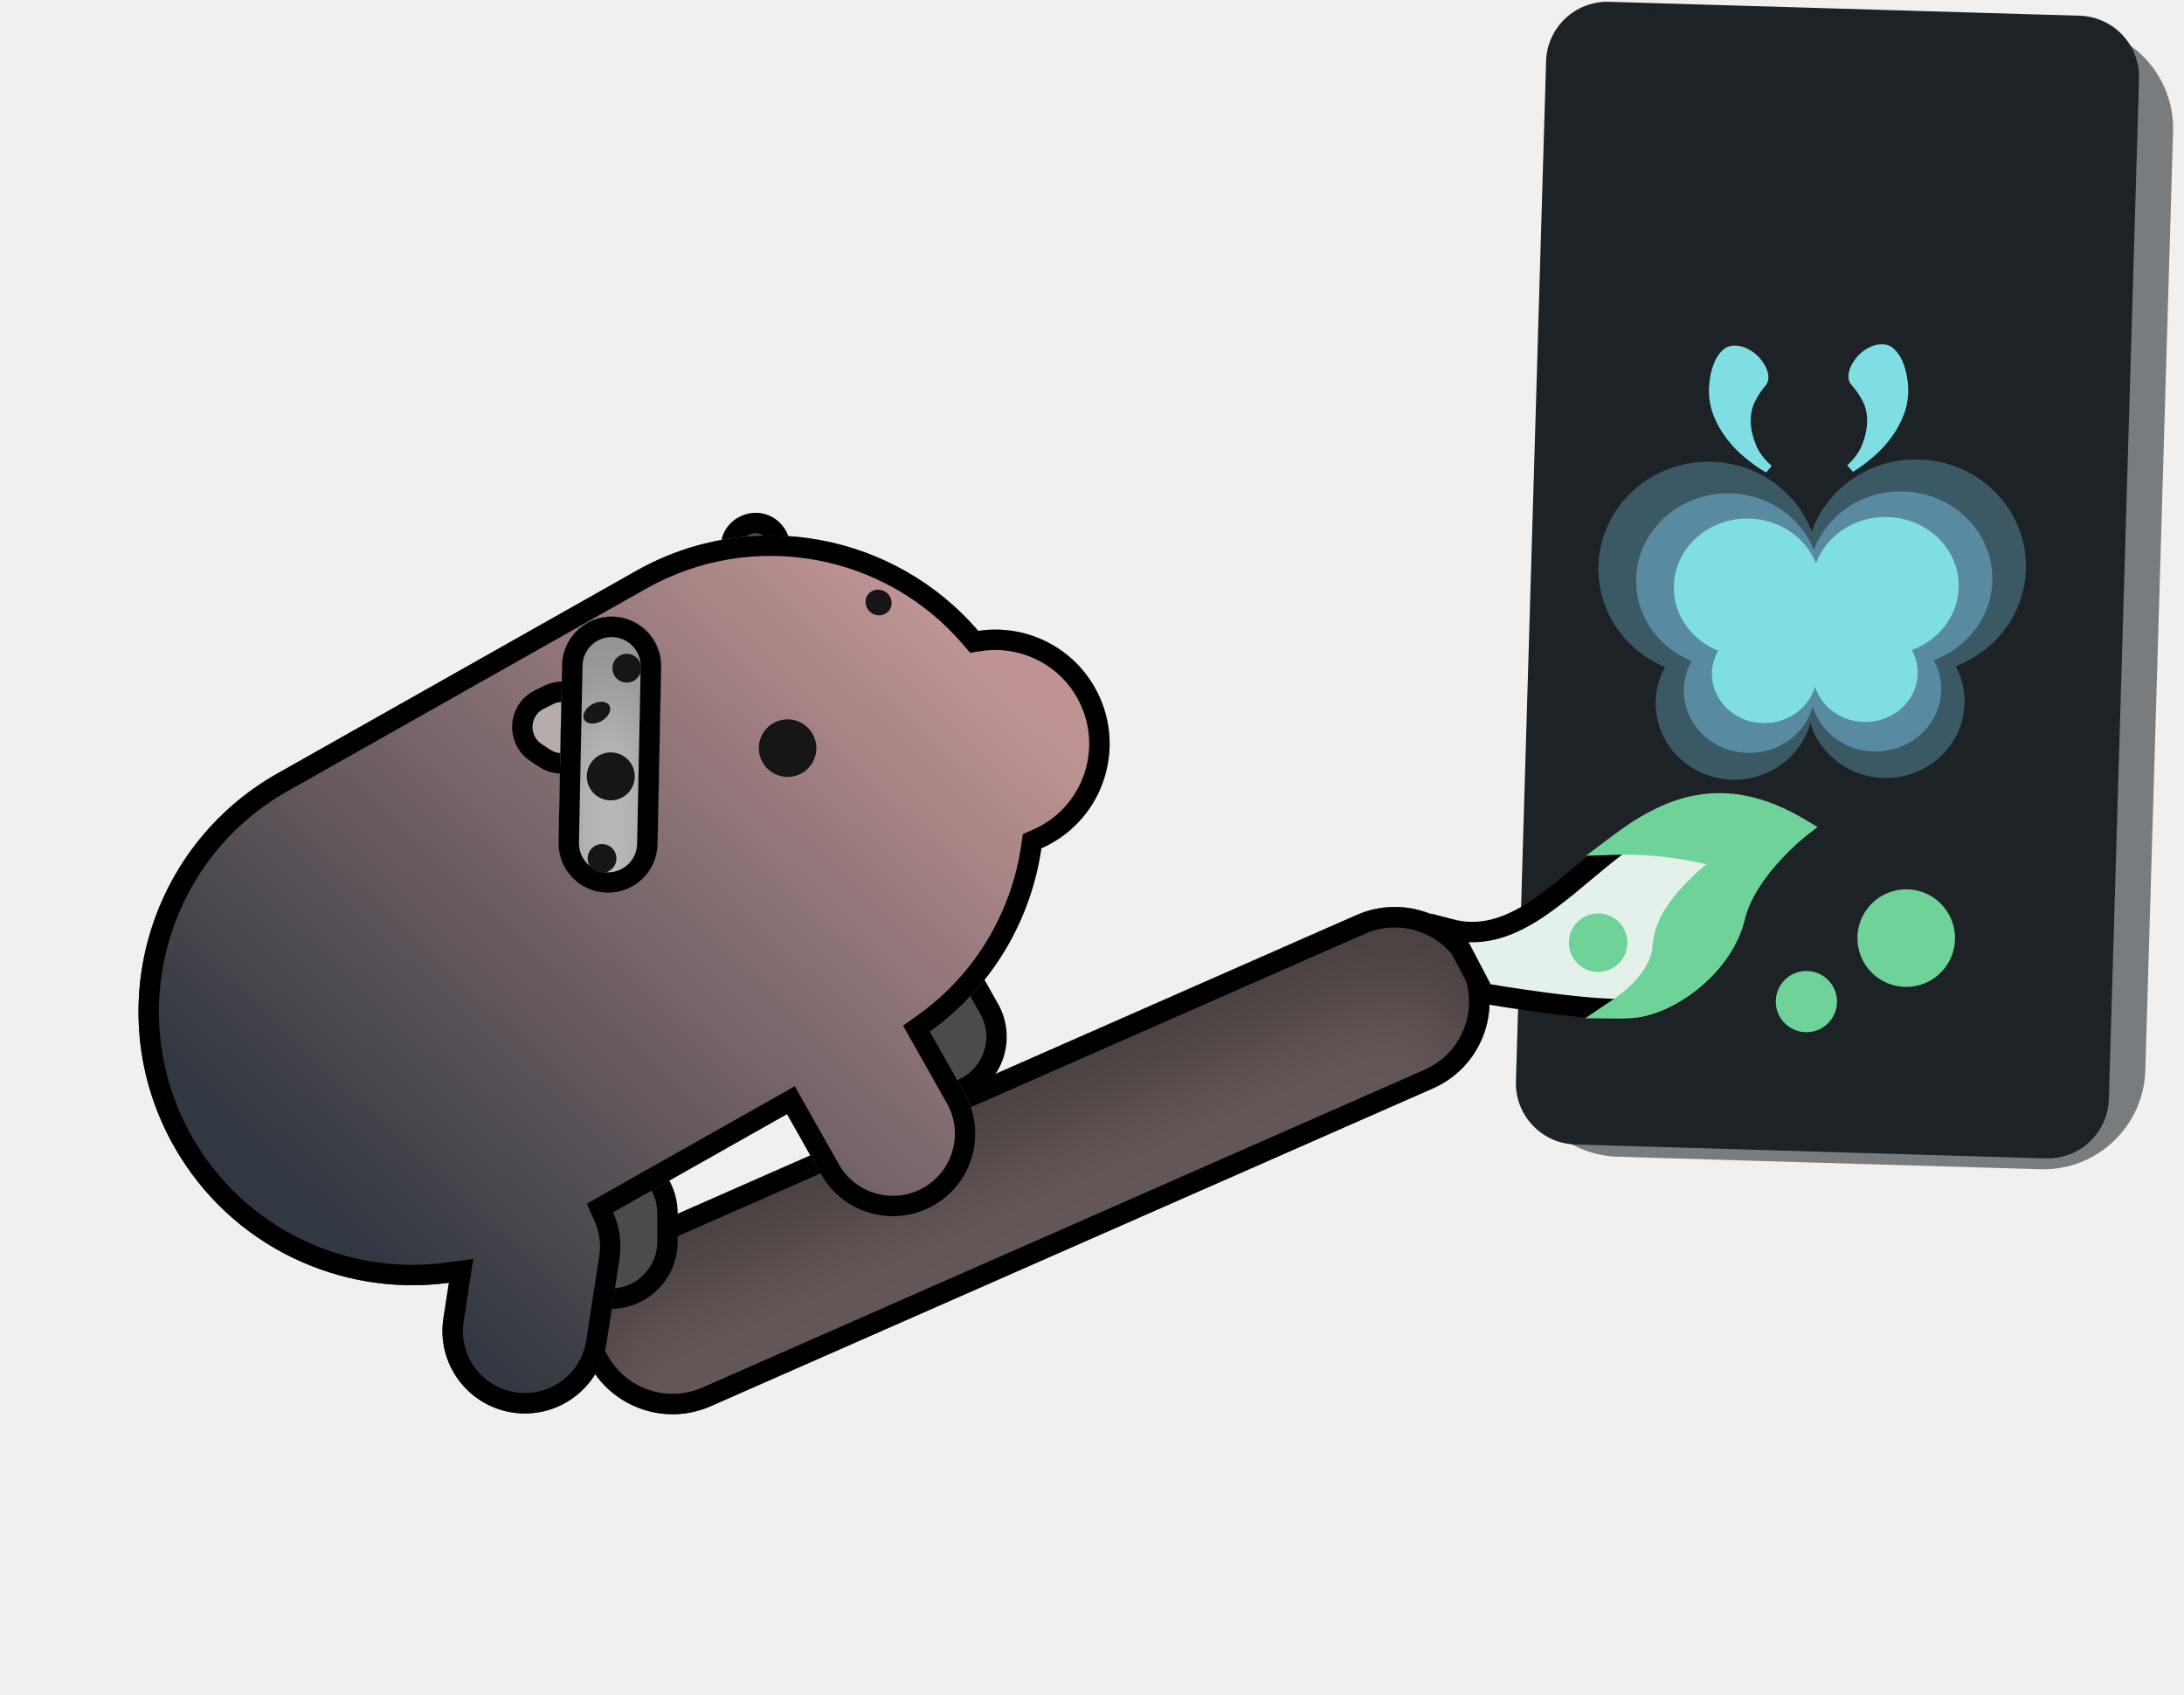
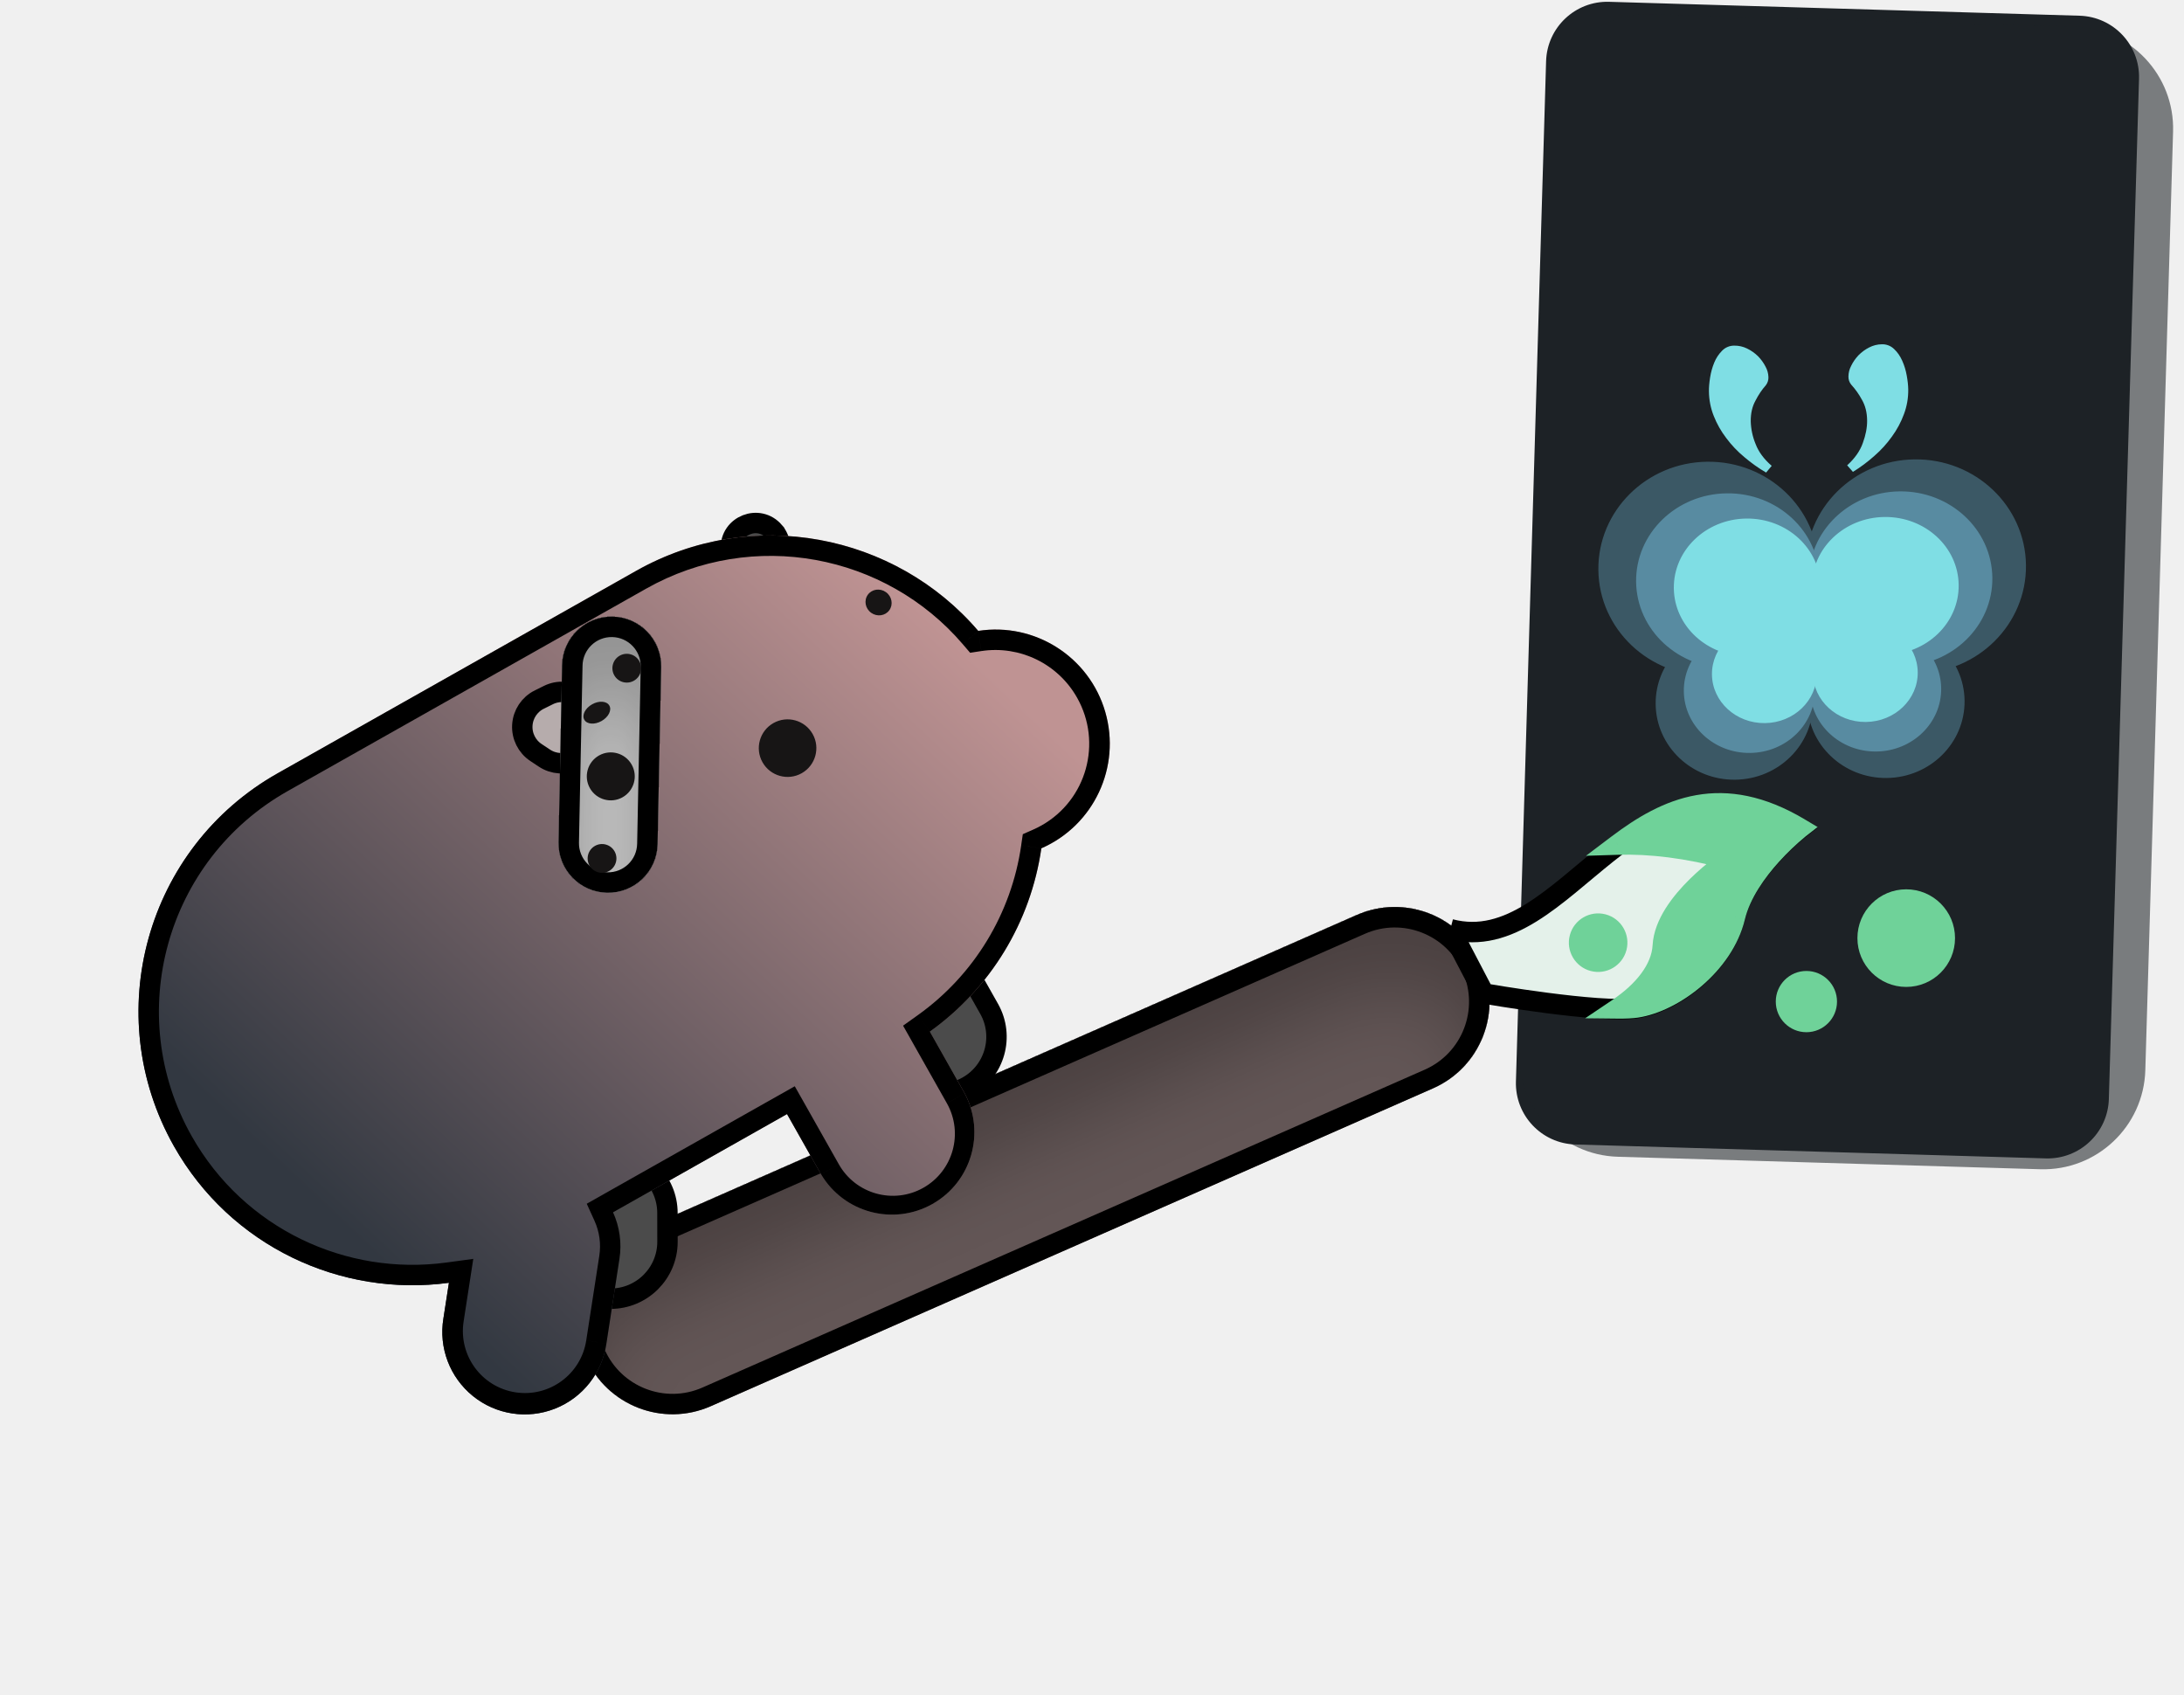
- <svg xmlns="http://www.w3.org/2000/svg" width="107" height="83" viewBox="0 0 107 83" fill="none">
-   <rect x="75.836" width="29.062" height="56" rx="3" transform="rotate(1.69379 75.8362 0)" fill="#1D2226" />
-   <rect x="75.918" y="0.542" width="30.708" height="56" rx="5" transform="rotate(1.69379 75.9185 0.542358)" fill="#1D2226" fill-opacity="0.56" />
-   <g opacity="0.37">
-     <ellipse cx="83.703" cy="27.86" rx="5.395" ry="5.242" transform="rotate(-0.650457 83.703 27.86)" fill="#6FB5D2" />
-     <ellipse cx="93.863" cy="27.745" rx="5.395" ry="5.242" transform="rotate(-0.650457 93.8626 27.7446)" fill="#6FB5D2" />
-     <ellipse cx="84.969" cy="34.45" rx="3.854" ry="3.745" transform="rotate(-0.650457 84.9691 34.45)" fill="#6FB5D2" />
-     <ellipse cx="92.396" cy="34.366" rx="3.854" ry="3.745" transform="rotate(-0.650457 92.3961 34.3657)" fill="#6FB5D2" />
-     <rect x="85.522" y="27.567" width="5.676" height="6.332" transform="rotate(-0.650457 85.5217 27.567)" fill="#6FB5D2" />
+ <svg xmlns="http://www.w3.org/2000/svg" width="107" height="83" fill="none">
+   <rect x="75.836" width="29.062" height="56" rx="3" transform="rotate(1.694 75.836 0)" fill="#1D2226" />
+   <rect x="75.918" y=".542" width="30.708" height="56" rx="5" transform="rotate(1.694 75.918 .542)" fill="#1D2226" fill-opacity=".56" />
+   <g opacity=".37" fill="#6FB5D2">
+     <ellipse cx="83.703" cy="27.86" rx="5.395" ry="5.242" transform="rotate(-.65 83.703 27.86)" />
+     <ellipse cx="93.863" cy="27.745" rx="5.395" ry="5.242" transform="rotate(-.65 93.863 27.745)" />
+     <ellipse cx="84.969" cy="34.45" rx="3.854" ry="3.745" transform="rotate(-.65 84.97 34.45)" />
+     <ellipse cx="92.396" cy="34.366" rx="3.854" ry="3.745" transform="rotate(-.65 92.396 34.366)" />
+     <path d="m85.522 27.567 5.676-.064.072 6.331-5.676.065z" />
  </g>
-   <g opacity="0.55">
-     <ellipse cx="84.652" cy="28.446" rx="4.495" ry="4.28" transform="rotate(-0.650457 84.6523 28.4464)" fill="#6FB5D2" />
-     <ellipse cx="93.116" cy="28.35" rx="4.495" ry="4.28" transform="rotate(-0.650457 93.1161 28.3503)" fill="#6FB5D2" />
-     <ellipse cx="85.706" cy="33.827" rx="3.211" ry="3.057" transform="rotate(-0.650457 85.7058 33.8271)" fill="#6FB5D2" />
-     <ellipse cx="91.893" cy="33.757" rx="3.211" ry="3.057" transform="rotate(-0.650457 91.8931 33.7568)" fill="#6FB5D2" />
-     <rect x="86.167" y="28.207" width="4.728" height="5.17" transform="rotate(-0.650457 86.1674 28.2067)" fill="#6FB5D2" />
+   <g opacity=".55" fill="#6FB5D2">
+     <ellipse cx="84.652" cy="28.446" rx="4.495" ry="4.28" transform="rotate(-.65 84.652 28.446)" />
+     <ellipse cx="93.116" cy="28.35" rx="4.495" ry="4.28" transform="rotate(-.65 93.116 28.35)" />
+     <ellipse cx="85.706" cy="33.827" rx="3.211" ry="3.057" transform="rotate(-.65 85.706 33.827)" />
+     <ellipse cx="91.893" cy="33.757" rx="3.211" ry="3.057" transform="rotate(-.65 91.893 33.757)" />
+     <path d="m86.167 28.207 4.728-.054.058 5.17-4.727.054z" />
  </g>
-   <ellipse cx="85.599" cy="28.775" rx="3.594" ry="3.373" transform="rotate(-0.650457 85.5985 28.7751)" fill="#7FDEE4" />
-   <ellipse cx="92.367" cy="28.698" rx="3.594" ry="3.373" transform="rotate(-0.650457 92.3665 28.6983)" fill="#7FDEE4" />
-   <ellipse cx="86.44" cy="33.014" rx="2.567" ry="2.409" transform="rotate(-0.650457 86.4403 33.0145)" fill="#7FDEE4" />
-   <ellipse cx="91.388" cy="32.958" rx="2.567" ry="2.409" transform="rotate(-0.650457 91.3879 32.9583)" fill="#7FDEE4" />
-   <rect x="86.81" y="28.586" width="3.781" height="4.073" transform="rotate(-0.650457 86.8101 28.5862)" fill="#7FDEE4" />
-   <path d="M90.498 22.794C90.871 22.456 91.127 22.091 91.265 21.7C91.409 21.309 91.479 20.94 91.475 20.594C91.471 20.204 91.386 19.868 91.222 19.585C91.064 19.297 90.888 19.048 90.694 18.84C90.607 18.736 90.562 18.603 90.56 18.442C90.558 18.276 90.603 18.102 90.693 17.921C90.784 17.735 90.903 17.563 91.049 17.407C91.202 17.251 91.377 17.122 91.574 17.021C91.77 16.919 91.977 16.868 92.194 16.865C92.435 16.863 92.637 16.941 92.799 17.1C92.962 17.252 93.094 17.443 93.195 17.67C93.297 17.898 93.371 18.142 93.417 18.401C93.463 18.654 93.487 18.879 93.49 19.077C93.495 19.498 93.425 19.901 93.281 20.286C93.137 20.677 92.94 21.044 92.69 21.387C92.447 21.73 92.16 22.046 91.829 22.334C91.498 22.628 91.149 22.889 90.78 23.116L90.498 22.794Z" fill="#7FDEE4" />
-   <path d="M86.8 22.821C86.419 22.491 86.155 22.132 86.009 21.744C85.856 21.356 85.778 20.989 85.774 20.643C85.769 20.253 85.846 19.915 86.003 19.629C86.155 19.336 86.325 19.084 86.514 18.872C86.6 18.765 86.641 18.632 86.64 18.471C86.638 18.304 86.589 18.132 86.495 17.953C86.4 17.769 86.277 17.6 86.127 17.447C85.971 17.294 85.793 17.169 85.594 17.073C85.395 16.976 85.187 16.929 84.971 16.931C84.73 16.934 84.529 17.017 84.37 17.18C84.211 17.336 84.084 17.529 83.987 17.759C83.891 17.989 83.823 18.234 83.782 18.494C83.742 18.748 83.723 18.974 83.725 19.172C83.73 19.593 83.809 19.994 83.961 20.376C84.114 20.764 84.319 21.126 84.577 21.463C84.828 21.801 85.122 22.11 85.459 22.391C85.797 22.677 86.152 22.93 86.526 23.148L86.8 22.821Z" fill="#7FDEE4" />
-   <g filter="url(#filter0_i_209_5061)">
-     <rect x="74.446" y="51.448" width="47.931" height="9.273" rx="4.636" transform="rotate(156.249 74.4464 51.448)" fill="#635656" />
+   <ellipse cx="85.599" cy="28.775" rx="3.594" ry="3.373" transform="rotate(-.65 85.599 28.775)" fill="#7FDEE4" />
+   <ellipse cx="92.367" cy="28.698" rx="3.594" ry="3.373" transform="rotate(-.65 92.367 28.698)" fill="#7FDEE4" />
+   <ellipse cx="86.44" cy="33.014" rx="2.567" ry="2.409" transform="rotate(-.65 86.44 33.014)" fill="#7FDEE4" />
+   <ellipse cx="91.388" cy="32.958" rx="2.567" ry="2.409" transform="rotate(-.65 91.388 32.958)" fill="#7FDEE4" />
+   <path fill="#7FDEE4" d="m86.81 28.586 3.78-.043.047 4.073-3.78.043zM90.498 22.794c.373-.338.63-.703.767-1.094.144-.391.214-.76.21-1.106-.004-.39-.089-.726-.253-1.009a3.658 3.658 0 0 0-.528-.745.606.606 0 0 1-.134-.398 1.13 1.13 0 0 1 .133-.52c.09-.187.21-.359.356-.515a2.02 2.02 0 0 1 .525-.386c.197-.102.403-.153.62-.156a.819.819 0 0 1 .605.235c.163.152.295.343.396.57.102.228.176.471.222.73.046.254.07.48.073.677.005.42-.065.824-.21 1.209-.143.391-.34.758-.59 1.101-.243.343-.53.659-.861.947a7.44 7.44 0 0 1-1.049.782l-.282-.322zM86.8 22.82c-.38-.329-.645-.688-.791-1.076a3.105 3.105 0 0 1-.235-1.101c-.005-.39.072-.728.23-1.014.15-.293.32-.545.51-.758a.607.607 0 0 0 .126-.4 1.13 1.13 0 0 0-.145-.518 2.074 2.074 0 0 0-.368-.506 2.022 2.022 0 0 0-.533-.374 1.373 1.373 0 0 0-.623-.142.818.818 0 0 0-.6.248 1.75 1.75 0 0 0-.384.58c-.096.23-.164.475-.205.735-.04.254-.06.48-.057.678.005.42.084.822.236 1.204.153.388.358.75.616 1.087.251.338.545.647.882.928.338.287.693.54 1.067.758l.274-.328z" />
+   <g filter="url(#a)">
+     <rect x="74.446" y="51.448" width="47.931" height="9.273" rx="4.636" transform="rotate(156.249 74.446 51.448)" fill="#635656" />
  </g>
-   <rect x="73.787" y="51.192" width="46.931" height="8.273" rx="4.136" transform="rotate(156.249 73.7873 51.1917)" stroke="black" />
-   <path d="M71.056 45.518C76.838 47.031 80.036 35.76 88.158 40.604C88.158 40.604 85.547 42.639 84.989 44.964C84.431 47.289 81.976 49.117 80.175 49.387C78.375 49.657 72.703 48.667 72.703 48.667L71.056 45.518Z" fill="#E4F1EA" stroke="black" />
-   <path fill-rule="evenodd" clip-rule="evenodd" d="M79.275 49.399C79.632 49.403 79.943 49.389 80.184 49.353C81.985 49.083 84.44 47.254 84.998 44.929C85.556 42.604 88.167 40.569 88.167 40.569C84.38 38.311 81.664 39.555 79.257 41.374C80.834 41.325 82.636 41.531 84.743 42.096C84.743 42.096 81.58 44.188 81.464 46.332C81.402 47.493 80.494 48.579 79.275 49.399Z" fill="#6FD299" />
-   <path d="M80.184 49.353L80.11 48.858L80.11 48.858L80.184 49.353ZM79.275 49.399L78.996 48.984L77.66 49.882L79.27 49.899L79.275 49.399ZM88.167 40.569L88.475 40.964L89.051 40.514L88.423 40.14L88.167 40.569ZM79.257 41.374L78.956 40.975L77.702 41.922L79.273 41.873L79.257 41.374ZM84.743 42.096L85.019 42.513L85.945 41.901L84.873 41.613L84.743 42.096ZM81.464 46.332L80.965 46.305L81.464 46.332ZM80.11 48.858C79.907 48.889 79.626 48.902 79.28 48.899L79.27 49.899C79.638 49.903 79.979 49.889 80.258 49.847L80.11 48.858ZM84.512 44.813C84.264 45.846 83.584 46.799 82.731 47.533C81.875 48.269 80.896 48.74 80.11 48.858L80.258 49.847C81.273 49.695 82.422 49.118 83.383 48.291C84.348 47.461 85.175 46.338 85.485 45.046L84.512 44.813ZM88.167 40.569C87.86 40.175 87.86 40.175 87.86 40.175C87.86 40.175 87.86 40.175 87.859 40.175C87.859 40.175 87.859 40.176 87.859 40.176C87.858 40.176 87.858 40.177 87.857 40.178C87.855 40.179 87.853 40.181 87.85 40.183C87.844 40.188 87.835 40.194 87.825 40.203C87.803 40.22 87.773 40.245 87.735 40.277C87.658 40.34 87.549 40.433 87.417 40.551C87.154 40.787 86.797 41.127 86.421 41.542C85.681 42.361 84.821 43.527 84.512 44.813L85.485 45.046C85.734 44.007 86.458 42.992 87.163 42.213C87.51 41.829 87.841 41.514 88.084 41.296C88.206 41.187 88.305 41.103 88.373 41.046C88.407 41.018 88.434 40.996 88.451 40.983C88.46 40.976 88.466 40.971 88.47 40.967C88.472 40.966 88.473 40.965 88.474 40.964C88.475 40.964 88.475 40.964 88.475 40.964C88.475 40.964 88.475 40.964 88.475 40.964C88.475 40.964 88.475 40.964 88.475 40.964C88.475 40.964 88.475 40.964 88.167 40.569ZM79.559 41.773C80.74 40.88 81.945 40.171 83.282 39.935C84.6 39.703 86.105 39.922 87.911 40.999L88.423 40.14C86.442 38.958 84.696 38.67 83.108 38.95C81.538 39.227 80.181 40.049 78.956 40.975L79.559 41.773ZM79.273 41.873C80.793 41.827 82.546 42.025 84.614 42.579L84.873 41.613C82.726 41.038 80.875 40.824 79.242 40.874L79.273 41.873ZM84.743 42.096C84.467 41.679 84.467 41.679 84.467 41.679C84.467 41.679 84.467 41.679 84.467 41.679C84.467 41.679 84.466 41.68 84.466 41.68C84.465 41.68 84.465 41.681 84.464 41.682C84.462 41.683 84.459 41.685 84.455 41.687C84.448 41.692 84.438 41.699 84.426 41.707C84.4 41.725 84.364 41.75 84.318 41.782C84.227 41.847 84.097 41.941 83.942 42.06C83.633 42.298 83.218 42.64 82.797 43.053C82.377 43.465 81.943 43.958 81.602 44.499C81.264 45.038 81 45.654 80.965 46.305L81.964 46.359C81.986 45.938 82.162 45.488 82.449 45.032C82.734 44.578 83.112 44.146 83.498 43.767C83.882 43.389 84.265 43.074 84.552 42.853C84.695 42.742 84.814 42.656 84.896 42.598C84.937 42.569 84.969 42.547 84.99 42.533C85 42.526 85.008 42.52 85.013 42.517C85.015 42.516 85.017 42.514 85.018 42.514C85.019 42.513 85.019 42.513 85.019 42.513C85.019 42.513 85.019 42.513 85.019 42.513C85.019 42.513 85.019 42.513 85.019 42.513C85.019 42.513 85.019 42.513 84.743 42.096ZM80.965 46.305C80.915 47.228 80.171 48.194 78.996 48.984L79.554 49.814C80.817 48.964 81.888 47.757 81.964 46.359L80.965 46.305Z" fill="#6FD299" />
-   <circle cx="78.297" cy="46.178" r="1.434" transform="rotate(-165.331 78.2972 46.1775)" fill="#6FD299" />
-   <rect x="-0.499" y="0.501" width="5.578" height="6.988" rx="2.789" transform="matrix(-0.999999 0.0014372 0.0014372 0.999999 32.1956 56.1261)" fill="#4B4B4B" stroke="black" />
-   <rect x="-0.19" y="0.681" width="5.578" height="6.988" rx="2.789" transform="matrix(-0.870764 0.491702 0.491702 0.870764 45.8962 45.2634)" fill="#4B4B4B" stroke="black" />
-   <path d="M37.93 26.045C37.19 25.18 35.773 25.728 35.808 26.866C35.834 27.697 36.673 28.253 37.449 27.953C38.224 27.654 38.47 26.677 37.93 26.045Z" fill="#4B4B4B" stroke="black" />
-   <mask id="path-29-inside-1_209_5061" fill="white">
-     <path fill-rule="evenodd" clip-rule="evenodd" d="M51.02 41.555C51.189 41.481 51.356 41.397 51.52 41.305C54.21 39.786 55.159 36.374 53.64 33.685C52.465 31.604 50.157 30.565 47.927 30.905C43.845 26.139 36.835 24.763 31.165 27.965L13.601 37.883C7.155 41.523 4.88 49.699 8.52 56.144C11.298 61.064 16.718 63.553 21.995 62.839L21.725 64.585C21.385 66.79 22.897 68.853 25.102 69.193C27.307 69.533 29.37 68.021 29.71 65.817L30.349 61.672C30.473 60.865 30.35 60.078 30.036 59.387L38.559 54.574L40.226 57.525C41.323 59.467 43.787 60.153 45.729 59.056C47.672 57.959 48.357 55.495 47.26 53.552L45.557 50.535C48.607 48.358 50.509 45.075 51.02 41.555Z" />
+   <rect x="73.787" y="51.192" width="46.931" height="8.273" rx="4.136" transform="rotate(156.249 73.787 51.192)" stroke="#000" />
+   <path d="M71.056 45.518c5.782 1.513 8.98-9.758 17.102-4.914 0 0-2.61 2.035-3.169 4.36-.558 2.325-3.013 4.153-4.814 4.423-1.8.27-7.472-.72-7.472-.72l-1.647-3.15z" fill="#E4F1EA" stroke="#000" />
+   <path fill-rule="evenodd" clip-rule="evenodd" d="M79.275 49.399c.357.004.668-.01.91-.046 1.8-.27 4.255-2.099 4.813-4.424.558-2.325 3.17-4.36 3.17-4.36-3.788-2.258-6.504-1.014-8.91.805 1.576-.049 3.378.157 5.485.722 0 0-3.163 2.092-3.279 4.236-.062 1.16-.97 2.247-2.19 3.067z" fill="#6FD299" />
+   <path d="m80.184 49.353-.074-.495.074.495zm-.91.046-.278-.415-1.336.898 1.61.017.005-.5zm8.893-8.83.308.395.576-.45-.628-.374-.256.43zm-8.91.805-.301-.4-1.254.948 1.57-.048-.015-.5zm5.486.722.276.417.926-.612-1.072-.288-.13.483zm-3.279 4.236-.499-.027.5.027zm-1.354 2.526c-.203.03-.484.044-.83.04l-.01 1c.368.005.71-.009.989-.05l-.149-.99zm4.402-4.045c-.248 1.033-.928 1.986-1.78 2.72-.857.736-1.836 1.207-2.622 1.325l.148.99c1.016-.153 2.164-.73 3.125-1.557.965-.83 1.792-1.953 2.102-3.245l-.973-.233zm3.655-4.244a101.418 101.418 0 0 0-.308-.394l-.002.003c-.002 0-.004.003-.007.005l-.025.02a11.442 11.442 0 0 0-.408.348 13.5 13.5 0 0 0-.996.991c-.74.819-1.6 1.985-1.909 3.27l.973.234c.249-1.04.973-2.054 1.678-2.833a12.523 12.523 0 0 1 1.288-1.23l.019-.016a.201.201 0 0 1 .004-.003l-.307-.395zm-8.608 1.204c1.181-.893 2.386-1.602 3.723-1.838 1.318-.232 2.823-.013 4.63 1.064l.511-.86c-1.98-1.18-3.727-1.469-5.315-1.189-1.57.277-2.927 1.099-4.152 2.025l.603.798zm-.286.1c1.52-.046 3.273.152 5.34.706l.26-.966c-2.147-.575-3.998-.79-5.631-.739l.03 1zm5.47.223a87.648 87.648 0 0 0-.276-.417h-.001l-.002.003-.009.005-.03.02a11.797 11.797 0 0 0-.483.353c-.31.238-.724.58-1.145.993-.42.412-.854.905-1.195 1.446-.338.54-.602 1.155-.637 1.806l.999.054c.022-.421.198-.87.485-1.327a7.211 7.211 0 0 1 1.049-1.265 11.763 11.763 0 0 1 1.492-1.234l.023-.016a.205.205 0 0 1 .005-.003l.001-.001-.276-.417zm-3.778 4.209c-.05.923-.794 1.889-1.97 2.679l.559.83c1.263-.85 2.334-2.057 2.41-3.455l-.999-.054z" fill="#6FD299" />
+   <circle cx="78.297" cy="46.178" r="1.434" transform="rotate(-165.331 78.297 46.178)" fill="#6FD299" />
+   <rect x="-.499" y=".501" width="5.578" height="6.988" rx="2.789" transform="matrix(-1 .00144 .00144 1 32.196 56.126)" fill="#4B4B4B" stroke="#000" />
+   <rect x="-.19" y=".681" width="5.578" height="6.988" rx="2.789" transform="scale(-1 1) rotate(29.452 -109.054 -64.678)" fill="#4B4B4B" stroke="#000" />
+   <path d="M37.93 26.045c-.74-.865-2.157-.317-2.122.821a1.206 1.206 0 1 0 2.122-.82z" fill="#4B4B4B" stroke="#000" />
+   <mask id="c" fill="#fff">
+     <path fill-rule="evenodd" clip-rule="evenodd" d="M51.02 41.555a5.592 5.592 0 0 0-3.093-10.65c-4.082-4.766-11.092-6.142-16.762-2.94L13.6 37.883C7.155 41.523 4.88 49.7 8.52 56.144c2.777 4.92 8.197 7.41 13.474 6.695l-.27 1.746a4.04 4.04 0 1 0 7.985 1.232l.639-4.145a4.02 4.02 0 0 0-.313-2.285l8.523-4.813 1.667 2.95a4.04 4.04 0 0 0 7.034-3.972l-1.703-3.017a13.387 13.387 0 0 0 5.463-8.98z" />
  </mask>
-   <path fill-rule="evenodd" clip-rule="evenodd" d="M51.02 41.555C51.189 41.481 51.356 41.397 51.52 41.305C54.21 39.786 55.159 36.374 53.64 33.685C52.465 31.604 50.157 30.565 47.927 30.905C43.845 26.139 36.835 24.763 31.165 27.965L13.601 37.883C7.155 41.523 4.88 49.699 8.52 56.144C11.298 61.064 16.718 63.553 21.995 62.839L21.725 64.585C21.385 66.79 22.897 68.853 25.102 69.193C27.307 69.533 29.37 68.021 29.71 65.817L30.349 61.672C30.473 60.865 30.35 60.078 30.036 59.387L38.559 54.574L40.226 57.525C41.323 59.467 43.787 60.153 45.729 59.056C47.672 57.959 48.357 55.495 47.26 53.552L45.557 50.535C48.607 48.358 50.509 45.075 51.02 41.555Z" fill="url(#paint0_linear_209_5061)" />
-   <path d="M51.02 41.555L50.031 41.411L50.111 40.864L50.617 40.64L51.02 41.555ZM47.927 30.905L48.078 31.893L47.529 31.977L47.168 31.555L47.927 30.905ZM21.995 62.839L21.86 61.848L23.187 61.668L22.983 62.991L21.995 62.839ZM21.725 64.585L22.714 64.738L21.725 64.585ZM25.102 69.193L25.254 68.205L25.102 69.193ZM29.71 65.817L28.721 65.664L29.71 65.817ZM30.349 61.672L31.337 61.824L31.337 61.824L30.349 61.672ZM30.036 59.387L29.125 59.801L28.746 58.967L29.544 58.516L30.036 59.387ZM38.559 54.574L38.068 53.703L38.938 53.212L39.43 54.082L38.559 54.574ZM45.557 50.535L44.686 51.027L44.244 50.244L44.976 49.722L45.557 50.535ZM50.617 40.64C50.756 40.579 50.893 40.51 51.029 40.434L52.012 42.175C51.819 42.284 51.623 42.383 51.424 42.47L50.617 40.64ZM51.029 40.434C53.237 39.187 54.017 36.385 52.769 34.177L54.511 33.193C56.301 36.364 55.182 40.385 52.012 42.175L51.029 40.434ZM52.769 34.177C51.805 32.469 49.911 31.614 48.078 31.893L47.776 29.916C50.404 29.516 53.125 30.739 54.511 33.193L52.769 34.177ZM47.168 31.555C43.391 27.145 36.903 25.873 31.657 28.836L30.673 27.095C36.768 23.653 44.3 25.132 48.687 30.254L47.168 31.555ZM31.657 28.836L14.092 38.754L13.109 37.013L30.673 27.095L31.657 28.836ZM14.092 38.754C8.128 42.122 6.023 49.688 9.391 55.653L7.649 56.636C3.738 49.71 6.183 40.924 13.109 37.013L14.092 38.754ZM9.391 55.653C11.961 60.204 16.976 62.51 21.86 61.848L22.129 63.83C16.461 64.598 10.635 61.924 7.649 56.636L9.391 55.653ZM22.983 62.991L22.714 64.738L20.737 64.433L21.006 62.686L22.983 62.991ZM22.714 64.738C22.458 66.397 23.595 67.949 25.254 68.205L24.95 70.181C22.199 69.757 20.313 67.184 20.737 64.433L22.714 64.738ZM25.254 68.205C26.913 68.461 28.466 67.323 28.721 65.664L30.698 65.969C30.274 68.72 27.7 70.606 24.95 70.181L25.254 68.205ZM28.721 65.664L29.361 61.519L31.337 61.824L30.698 65.969L28.721 65.664ZM29.361 61.519C29.454 60.911 29.361 60.32 29.125 59.801L30.946 58.973C31.338 59.836 31.492 60.82 31.337 61.824L29.361 61.519ZM29.544 58.516L38.068 53.703L39.051 55.445L30.527 60.258L29.544 58.516ZM39.43 54.082L41.096 57.033L39.355 58.016L37.689 55.066L39.43 54.082ZM41.096 57.033C41.922 58.495 43.776 59.011 45.238 58.185L46.221 59.927C43.797 61.295 40.723 60.44 39.355 58.016L41.096 57.033ZM45.238 58.185C46.699 57.36 47.215 55.506 46.39 54.044L48.131 53.061C49.5 55.484 48.644 58.558 46.221 59.927L45.238 58.185ZM46.39 54.044L44.686 51.027L46.428 50.044L48.131 53.061L46.39 54.044ZM44.976 49.722C47.796 47.708 49.557 44.671 50.031 41.411L52.01 41.699C51.461 45.479 49.418 49.008 46.138 51.349L44.976 49.722Z" fill="black" mask="url(#path-29-inside-1_209_5061)" />
-   <path d="M26.421 34.271C25.387 34.785 25.298 36.226 26.26 36.864L26.675 37.139C27.637 37.777 28.93 37.134 29.001 35.982L29.032 35.485C29.104 34.332 27.901 33.535 26.867 34.049L26.421 34.271Z" fill="#B6ACAC" stroke="black" />
-   <ellipse rx="0.622" ry="0.649" transform="matrix(-0.581605 0.813471 0.813471 0.581605 43.044 29.5138)" fill="#171515" />
-   <circle r="1.41" transform="matrix(-0.870764 0.491702 0.491702 0.870764 38.5861 36.6489)" fill="#171515" />
-   <g filter="url(#filter1_i_209_5061)">
-     <rect width="13.527" height="4.851" rx="2.426" transform="matrix(-0.0201011 0.999798 0.999798 0.0201011 27.5881 30.159)" fill="#C4C4C4" />
+   <path fill-rule="evenodd" clip-rule="evenodd" d="M51.02 41.555a5.592 5.592 0 0 0-3.093-10.65c-4.082-4.766-11.092-6.142-16.762-2.94L13.6 37.883C7.155 41.523 4.88 49.7 8.52 56.144c2.777 4.92 8.197 7.41 13.474 6.695l-.27 1.746a4.04 4.04 0 1 0 7.985 1.232l.639-4.145a4.02 4.02 0 0 0-.313-2.285l8.523-4.813 1.667 2.95a4.04 4.04 0 0 0 7.034-3.972l-1.703-3.017a13.387 13.387 0 0 0 5.463-8.98z" fill="url(#b)" />
+   <path d="m51.02 41.555-.99-.144.08-.547.507-.224.404.915zm-3.093-10.65.15.988-.548.084-.361-.422.76-.65zM21.995 62.839l-.135-.991 1.327-.18-.204 1.323-.988-.152zm-.27 1.746.989.153-.989-.153zm3.377 4.608.152-.988-.152.988zm4.608-3.376-.989-.153.989.153zm.639-4.145.988.152-.988-.152zm-.313-2.285-.91.414-.38-.834.798-.45.492.87zm8.523-4.813-.491-.87.87-.492.492.87-.87.492zm6.998-4.038-.87.491-.443-.783.732-.522.58.813zm5.06-9.896a4.65 4.65 0 0 0 .412-.206l.983 1.741c-.193.11-.39.208-.588.295l-.807-1.83zm.412-.206a4.592 4.592 0 0 0 1.74-6.257l1.742-.984a6.592 6.592 0 0 1-2.499 8.982l-.983-1.741zm1.74-6.257a4.594 4.594 0 0 0-4.691-2.284l-.302-1.977a6.595 6.595 0 0 1 6.735 3.277l-1.742.984zm-5.601-2.622c-3.777-4.41-10.265-5.681-15.511-2.719l-.984-1.741c6.095-3.442 13.627-1.963 18.014 3.16l-1.52 1.3zm-15.511-2.719-17.565 9.918-.983-1.741 17.564-9.918.984 1.741zm-17.565 9.918c-5.964 3.368-8.07 10.934-4.701 16.899l-1.742.983c-3.91-6.926-1.466-15.712 5.46-19.623l.983 1.741zM9.391 55.653c2.57 4.55 7.585 6.857 12.47 6.195l.268 1.982c-5.668.768-11.494-1.906-14.48-7.194l1.742-.983zm13.592 7.338-.27 1.747-1.976-.305.27-1.747 1.976.305zm-.27 1.747a3.04 3.04 0 0 0 2.541 3.467l-.304 1.977a5.04 5.04 0 0 1-4.213-5.749l1.977.305zm2.541 3.467a3.04 3.04 0 0 0 3.467-2.54l1.977.304a5.04 5.04 0 0 1-5.748 4.213l.304-1.977zm3.467-2.54.64-4.146 1.976.305-.639 4.145-1.977-.305zm.64-4.146a3.02 3.02 0 0 0-.236-1.718l1.82-.828a5.02 5.02 0 0 1 .392 2.851l-1.976-.305zm.183-3.003 8.524-4.813.983 1.742-8.524 4.813-.983-1.742zm9.886-4.434 1.666 2.951-1.741.983-1.666-2.95 1.741-.984zm1.666 2.951a3.04 3.04 0 0 0 4.142 1.152l.983 1.742a5.04 5.04 0 0 1-6.866-1.91l1.742-.984zm4.142 1.152a3.04 3.04 0 0 0 1.152-4.14l1.741-.984a5.04 5.04 0 0 1-1.91 6.866l-.983-1.742zm1.152-4.14-1.704-3.018 1.742-.983 1.703 3.017-1.741.983zm-1.414-4.323a12.387 12.387 0 0 0 5.055-8.31l1.979.287a14.387 14.387 0 0 1-5.872 9.65l-1.162-1.627z" fill="#000" mask="url(#c)" />
+   <path d="M26.42 34.27a1.5 1.5 0 0 0-.16 2.594l.415.275a1.5 1.5 0 0 0 2.326-1.157l.031-.497a1.5 1.5 0 0 0-2.165-1.436l-.446.222z" fill="#B6ACAC" stroke="#000" />
+   <ellipse rx=".622" ry=".649" transform="scale(-1 1) rotate(54.436 -50.213 -27.088)" fill="#171515" />
+   <circle r="1.41" transform="scale(-1 1) rotate(29.452 -89.012 -55.08)" fill="#171515" />
+   <g filter="url(#d)">
+     <rect width="13.527" height="4.851" rx="2.426" transform="scale(-1 1) rotate(88.848 -29.18 1.005)" fill="#C4C4C4" />
  </g>
-   <rect x="0.49" y="0.51" width="12.527" height="3.851" rx="1.926" transform="matrix(-0.0201011 0.999798 0.999798 0.0201011 27.578 30.1689)" stroke="black" />
-   <circle r="0.705" transform="matrix(-0.870764 0.491702 0.491702 0.870764 30.709 32.733)" fill="#171515" />
-   <ellipse rx="0.705" ry="0.47" transform="matrix(-0.870764 0.491702 0.491702 0.870764 29.2409 34.9111)" fill="#171515" />
-   <circle r="1.175" transform="matrix(-0.870764 0.491702 0.491702 0.870764 29.9243 38.0326)" fill="#171515" />
-   <circle r="0.705" transform="matrix(-0.870764 0.491702 0.491702 0.870764 29.4959 42.0518)" fill="#171515" />
+   <rect x=".49" y=".51" width="12.527" height="3.851" rx="1.926" transform="scale(-1 1) rotate(88.848 -29.18 1.015)" stroke="#000" />
+   <circle r=".705" transform="scale(-1 1) rotate(29.452 -77.624 -42.052)" fill="#171515" />
+   <ellipse rx=".705" ry=".47" transform="scale(-1 1) rotate(29.452 -81.033 -38.17)" fill="#171515" />
+   <circle r="1.175" transform="scale(-1 1) rotate(29.452 -87.313 -37.91)" fill="#171515" />
+   <circle r=".705" transform="scale(-1 1) rotate(29.452 -94.745 -35.085)" fill="#171515" />
  <circle cx="93.391" cy="45.955" r="2.391" fill="#6FD299" />
  <circle cx="88.5" cy="49.064" r="1.5" fill="#6FD299" />
  <defs>
-     <filter id="filter0_i_209_5061" x="28.314" y="44.434" width="44.659" height="28.845" filterUnits="userSpaceOnUse" color-interpolation-filters="sRGB">
+     <filter id="a" x="28.314" y="44.434" width="44.659" height="28.845" filterUnits="userSpaceOnUse" color-interpolation-filters="sRGB">
      <feFlood flood-opacity="0" result="BackgroundImageFix" />
-       <feBlend mode="normal" in="SourceGraphic" in2="BackgroundImageFix" result="shape" />
-       <feColorMatrix in="SourceAlpha" type="matrix" values="0 0 0 0 0 0 0 0 0 0 0 0 0 0 0 0 0 0 127 0" result="hardAlpha" />
+       <feBlend in="SourceGraphic" in2="BackgroundImageFix" result="shape" />
+       <feColorMatrix in="SourceAlpha" values="0 0 0 0 0 0 0 0 0 0 0 0 0 0 0 0 0 0 127 0" result="hardAlpha" />
      <feOffset dy="4" />
      <feGaussianBlur stdDeviation="2" />
      <feComposite in2="hardAlpha" operator="arithmetic" k2="-1" k3="1" />
-       <feColorMatrix type="matrix" values="0 0 0 0 0 0 0 0 0 0 0 0 0 0 0 0 0 0 0.25 0" />
-       <feBlend mode="normal" in2="shape" result="effect1_innerShadow_209_5061" />
+       <feColorMatrix values="0 0 0 0 0 0 0 0 0 0 0 0 0 0 0 0 0 0 0.25 0" />
+       <feBlend in2="shape" result="effect1_innerShadow_209_5061" />
    </filter>
-     <filter id="filter1_i_209_5061" x="27.364" y="30.207" width="5.026" height="17.525" filterUnits="userSpaceOnUse" color-interpolation-filters="sRGB">
+     <filter id="d" x="27.364" y="30.207" width="5.026" height="17.525" filterUnits="userSpaceOnUse" color-interpolation-filters="sRGB">
      <feFlood flood-opacity="0" result="BackgroundImageFix" />
-       <feBlend mode="normal" in="SourceGraphic" in2="BackgroundImageFix" result="shape" />
-       <feColorMatrix in="SourceAlpha" type="matrix" values="0 0 0 0 0 0 0 0 0 0 0 0 0 0 0 0 0 0 127 0" result="hardAlpha" />
+       <feBlend in="SourceGraphic" in2="BackgroundImageFix" result="shape" />
+       <feColorMatrix in="SourceAlpha" values="0 0 0 0 0 0 0 0 0 0 0 0 0 0 0 0 0 0 127 0" result="hardAlpha" />
      <feOffset dy="4" />
      <feGaussianBlur stdDeviation="2" />
      <feComposite in2="hardAlpha" operator="arithmetic" k2="-1" k3="1" />
-       <feColorMatrix type="matrix" values="0 0 0 0 0 0 0 0 0 0 0 0 0 0 0 0 0 0 0.25 0" />
-       <feBlend mode="normal" in2="shape" result="effect1_innerShadow_209_5061" />
+       <feColorMatrix values="0 0 0 0 0 0 0 0 0 0 0 0 0 0 0 0 0 0 0.25 0" />
+       <feBlend in2="shape" result="effect1_innerShadow_209_5061" />
    </filter>
-     <linearGradient id="paint0_linear_209_5061" x1="45.887" y1="30.57" x2="17.524" y2="60.716" gradientUnits="userSpaceOnUse">
+     <linearGradient id="b" x1="45.887" y1="30.57" x2="17.524" y2="60.716" gradientUnits="userSpaceOnUse">
      <stop stop-color="#BF9393" />
      <stop offset="1" stop-color="#323841" />
    </linearGradient>
  </defs>
</svg>
